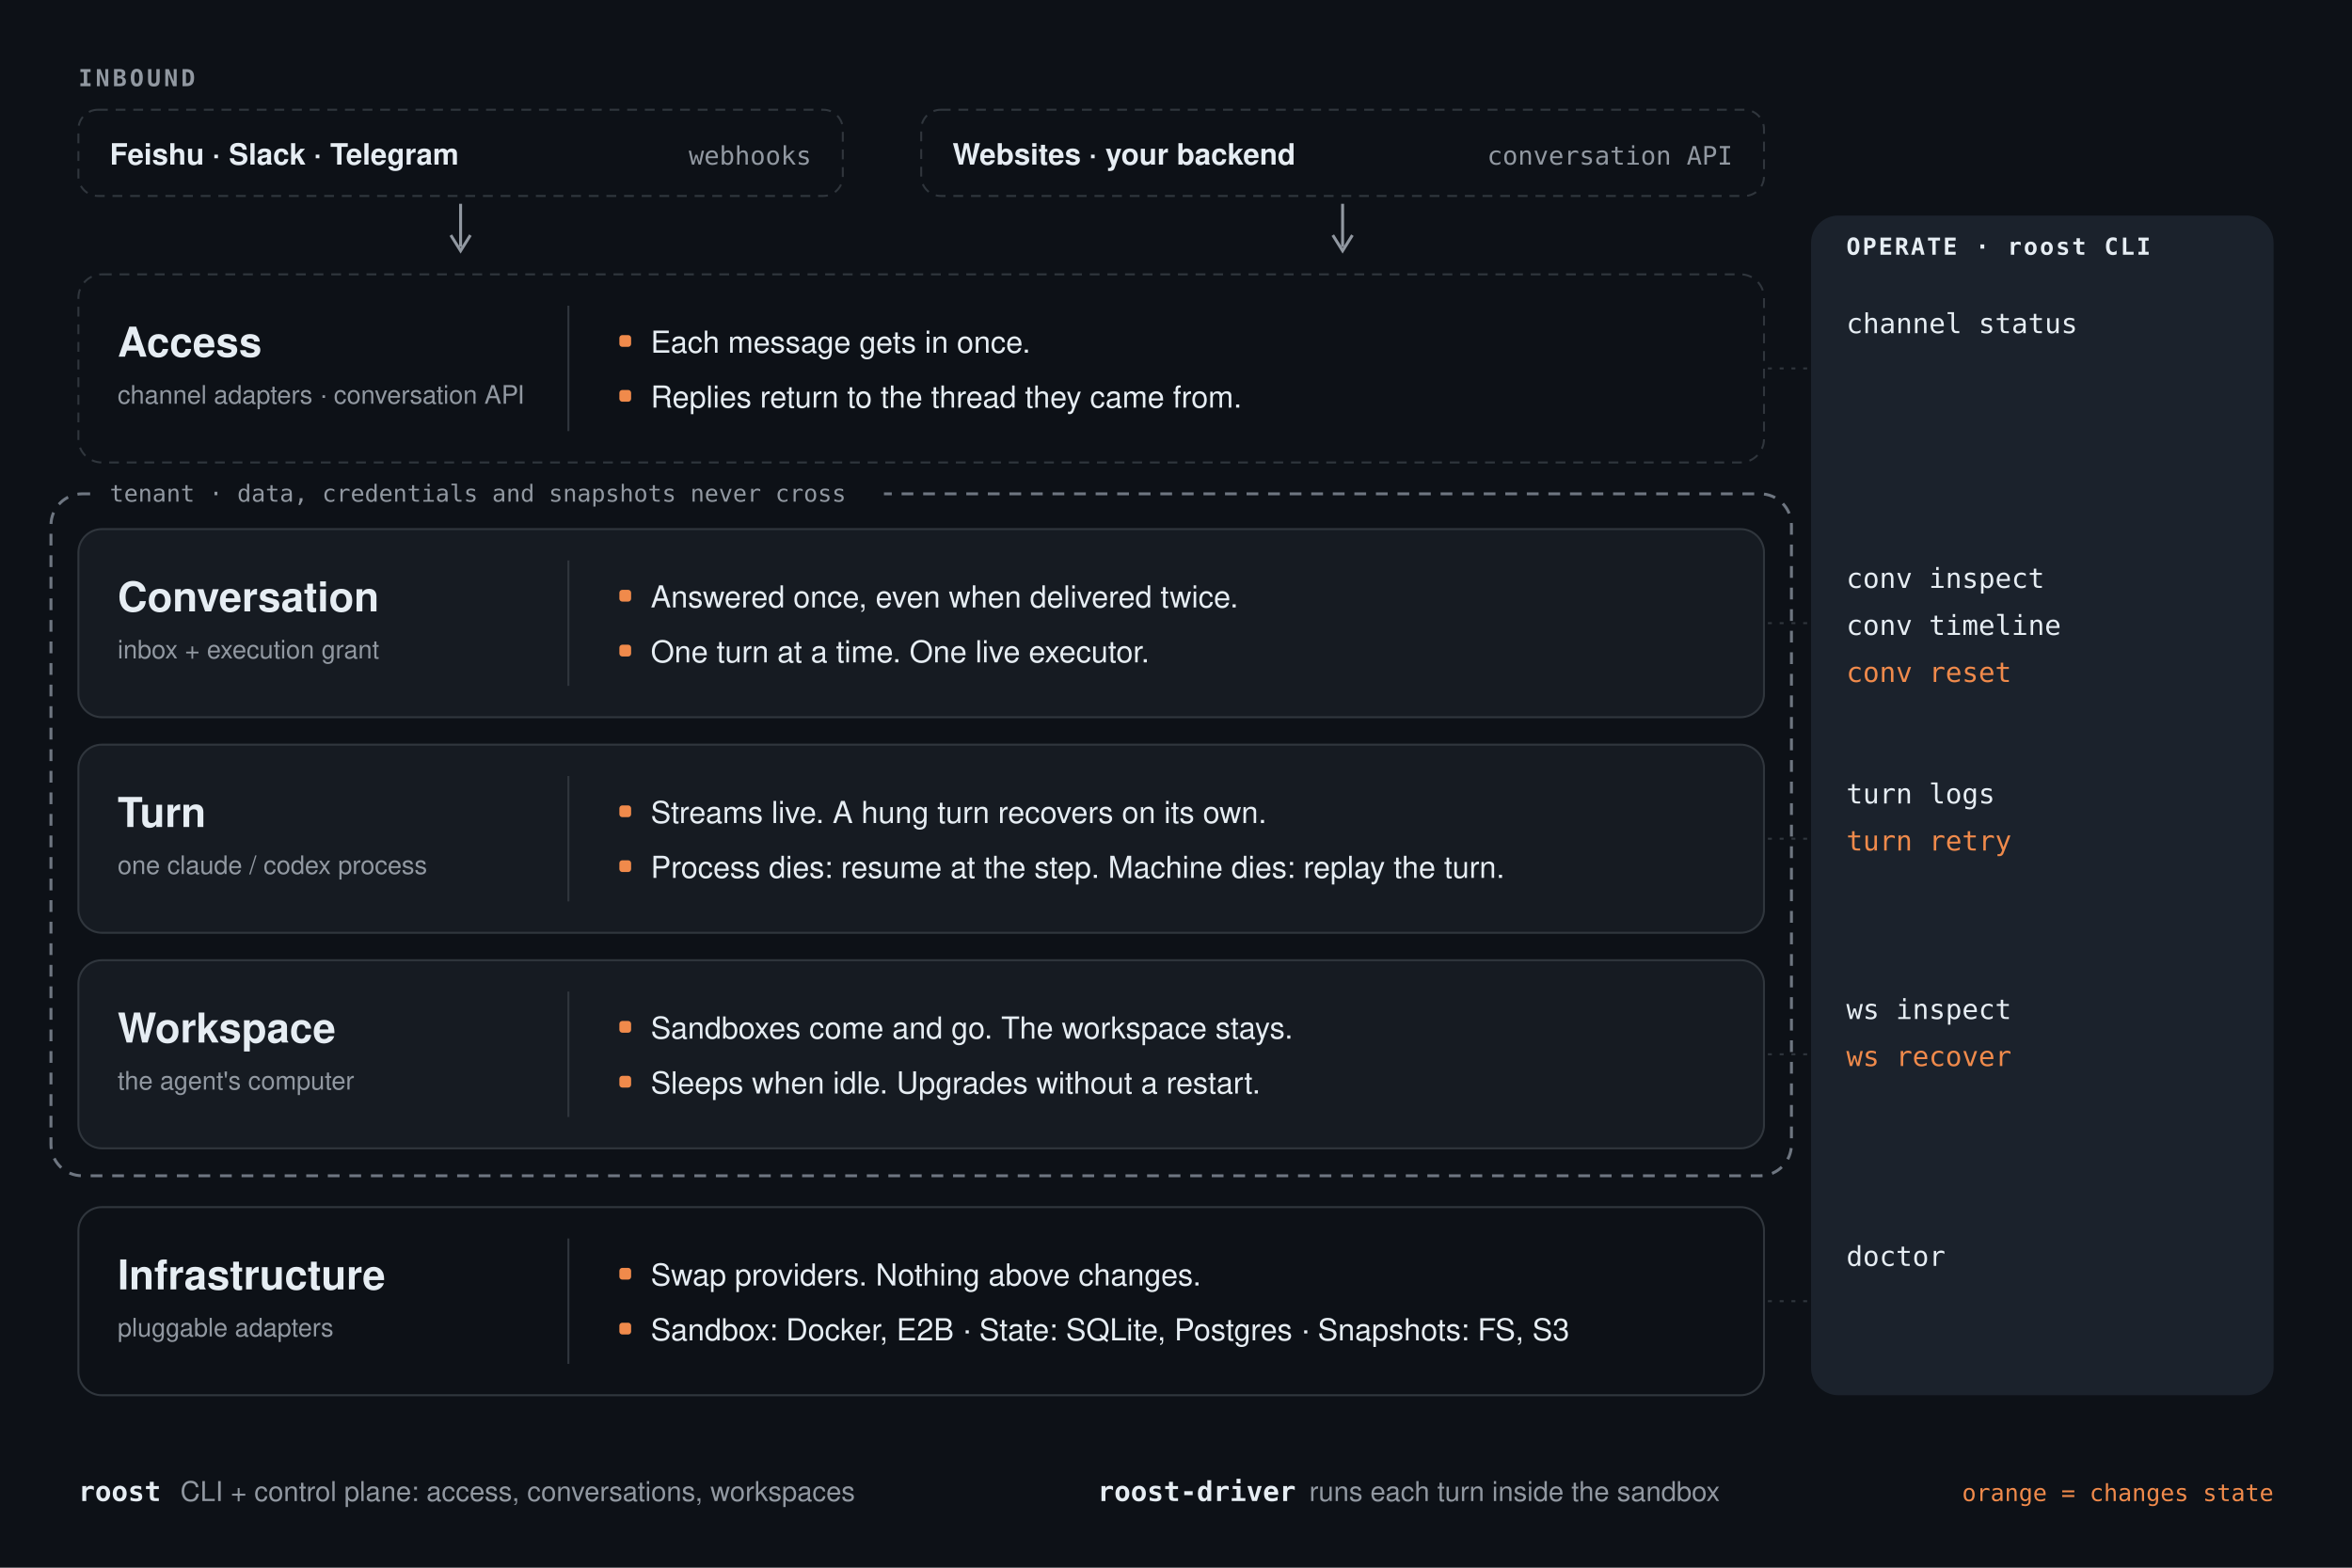
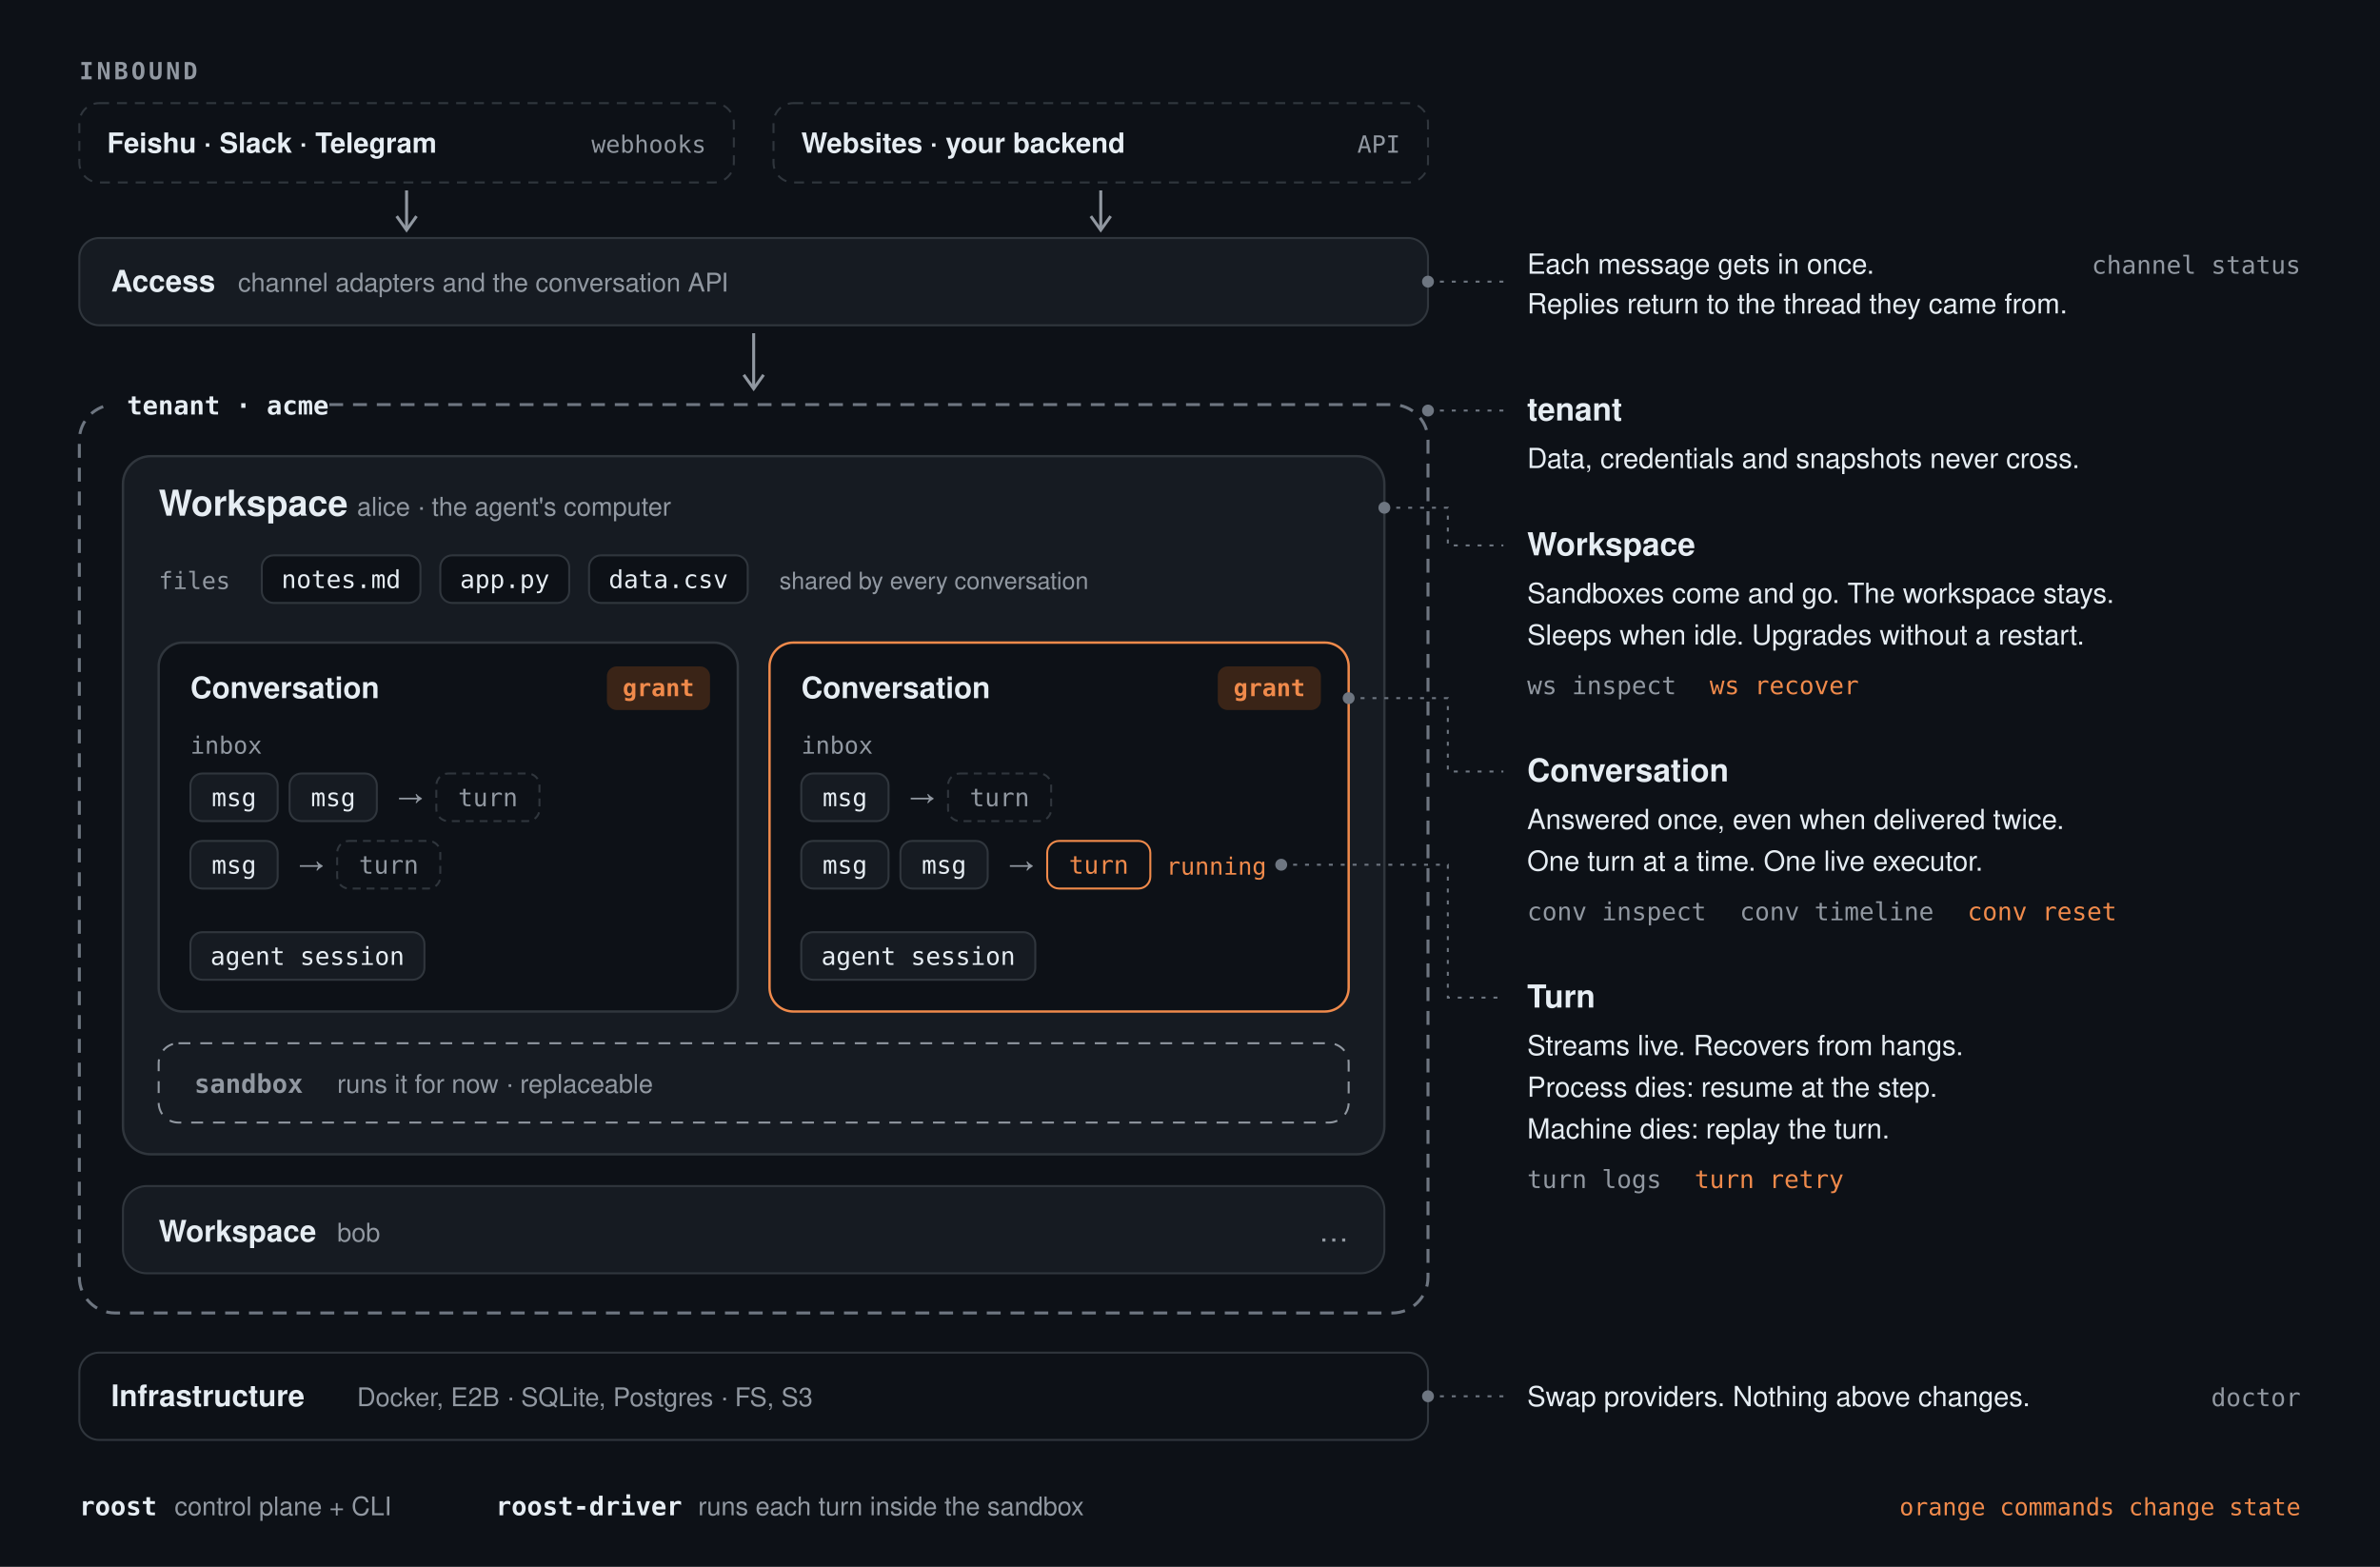
- <svg xmlns="http://www.w3.org/2000/svg" width="1200" height="800" viewBox="0 0 1200 800" role="img" aria-label="roost architecture: access, conversation, turn, workspace and infrastructure layers, with operations across all of them">
-   <rect width="1200" height="800" fill="#0D1117" />
-   <text x="40" y="44" font-family="ui-monospace, SFMono-Regular, Menlo, Consolas, monospace" font-size="12" font-weight="600" fill="#9198A1" text-anchor="start" letter-spacing="1.5">INBOUND</text>
-   <rect x="40" y="56" width="390" height="44" rx="10" fill="none" stroke="#30363D" stroke-dasharray="5 4" />
-   <text x="56" y="84" font-family="-apple-system, BlinkMacSystemFont, 'Segoe UI', Helvetica, Arial, sans-serif" font-size="15" font-weight="600" fill="#E6EDF3" text-anchor="start">Feishu · Slack · Telegram</text>
-   <text x="414" y="84" font-family="ui-monospace, SFMono-Regular, Menlo, Consolas, monospace" font-size="13" font-weight="400" fill="#9198A1" text-anchor="end">webhooks</text>
-   <path d="M235 104 V126" stroke="#9198A1" stroke-width="1.5" />
-   <path d="M230 120 L235 128 L240 120" fill="none" stroke="#9198A1" stroke-width="1.5" />
-   <rect x="470" y="56" width="430" height="44" rx="10" fill="none" stroke="#30363D" stroke-dasharray="5 4" />
-   <text x="486" y="84" font-family="-apple-system, BlinkMacSystemFont, 'Segoe UI', Helvetica, Arial, sans-serif" font-size="15" font-weight="600" fill="#E6EDF3" text-anchor="start">Websites · your backend</text>
-   <text x="884" y="84" font-family="ui-monospace, SFMono-Regular, Menlo, Consolas, monospace" font-size="13" font-weight="400" fill="#9198A1" text-anchor="end">conversation API</text>
-   <path d="M685 104 V126" stroke="#9198A1" stroke-width="1.5" />
-   <path d="M680 120 L685 128 L690 120" fill="none" stroke="#9198A1" stroke-width="1.5" />
-   <rect x="924" y="110" width="236" height="602" rx="14" fill="#1B222C" />
-   <text x="942" y="130" font-family="ui-monospace, SFMono-Regular, Menlo, Consolas, monospace" font-size="12" font-weight="600" fill="#E6EDF3" text-anchor="start" letter-spacing="1">OPERATE · roost CLI</text>
-   <rect x="26" y="252" width="888" height="348" rx="16" fill="none" stroke="#6E7681" stroke-width="1.5" stroke-dasharray="6 5" />
-   <rect x="46" y="242" width="405" height="20" fill="#0D1117" />
-   <text x="56" y="256" font-family="ui-monospace, SFMono-Regular, Menlo, Consolas, monospace" font-size="12" font-weight="500" fill="#9198A1" text-anchor="start">tenant · data, credentials and snapshots never cross</text>
-   <rect x="40" y="140" width="860" height="96" rx="12" fill="none" stroke="#30363D" stroke-dasharray="5 4" />
-   <path d="M290 156 V220" stroke="#30363D" />
-   <text x="60" y="182" font-family="-apple-system, BlinkMacSystemFont, 'Segoe UI', Helvetica, Arial, sans-serif" font-size="21" font-weight="700" fill="#E6EDF3" text-anchor="start">Access</text>
-   <text x="60" y="206" font-family="-apple-system, BlinkMacSystemFont, 'Segoe UI', Helvetica, Arial, sans-serif" font-size="13" font-weight="400" fill="#9198A1" text-anchor="start">channel adapters · conversation API</text>
-   <rect x="316" y="171" width="6" height="6" rx="1.5" fill="#F08A4B" />
-   <text x="332" y="180" font-family="-apple-system, BlinkMacSystemFont, 'Segoe UI', Helvetica, Arial, sans-serif" font-size="15.5" font-weight="500" fill="#E6EDF3" text-anchor="start">Each message gets in once.</text>
-   <rect x="316" y="199" width="6" height="6" rx="1.5" fill="#F08A4B" />
-   <text x="332" y="208" font-family="-apple-system, BlinkMacSystemFont, 'Segoe UI', Helvetica, Arial, sans-serif" font-size="15.5" font-weight="400" fill="#E6EDF3" text-anchor="start">Replies return to the thread they came from.</text>
-   <text x="942" y="170" font-family="ui-monospace, SFMono-Regular, Menlo, Consolas, monospace" font-size="14" font-weight="500" fill="#E6EDF3" text-anchor="start">channel status</text>
-   <path d="M902 188 H922" stroke="#30363D" stroke-dasharray="2 4" />
-   <rect x="40" y="270" width="860" height="96" rx="12" fill="#161B22" stroke="#30363D" />
-   <path d="M290 286 V350" stroke="#30363D" />
-   <text x="60" y="312" font-family="-apple-system, BlinkMacSystemFont, 'Segoe UI', Helvetica, Arial, sans-serif" font-size="21" font-weight="700" fill="#E6EDF3" text-anchor="start">Conversation</text>
-   <text x="60" y="336" font-family="-apple-system, BlinkMacSystemFont, 'Segoe UI', Helvetica, Arial, sans-serif" font-size="13" font-weight="400" fill="#9198A1" text-anchor="start">inbox + execution grant</text>
-   <rect x="316" y="301" width="6" height="6" rx="1.5" fill="#F08A4B" />
-   <text x="332" y="310" font-family="-apple-system, BlinkMacSystemFont, 'Segoe UI', Helvetica, Arial, sans-serif" font-size="15.5" font-weight="500" fill="#E6EDF3" text-anchor="start">Answered once, even when delivered twice.</text>
-   <rect x="316" y="329" width="6" height="6" rx="1.5" fill="#F08A4B" />
-   <text x="332" y="338" font-family="-apple-system, BlinkMacSystemFont, 'Segoe UI', Helvetica, Arial, sans-serif" font-size="15.5" font-weight="400" fill="#E6EDF3" text-anchor="start">One turn at a time. One live executor.</text>
-   <text x="942" y="300" font-family="ui-monospace, SFMono-Regular, Menlo, Consolas, monospace" font-size="14" font-weight="500" fill="#E6EDF3" text-anchor="start">conv inspect</text>
-   <text x="942" y="324" font-family="ui-monospace, SFMono-Regular, Menlo, Consolas, monospace" font-size="14" font-weight="500" fill="#E6EDF3" text-anchor="start">conv timeline</text>
-   <text x="942" y="348" font-family="ui-monospace, SFMono-Regular, Menlo, Consolas, monospace" font-size="14" font-weight="500" fill="#F08A4B" text-anchor="start">conv reset</text>
-   <path d="M902 318 H922" stroke="#30363D" stroke-dasharray="2 4" />
-   <rect x="40" y="380" width="860" height="96" rx="12" fill="#161B22" stroke="#30363D" />
-   <path d="M290 396 V460" stroke="#30363D" />
-   <text x="60" y="422" font-family="-apple-system, BlinkMacSystemFont, 'Segoe UI', Helvetica, Arial, sans-serif" font-size="21" font-weight="700" fill="#E6EDF3" text-anchor="start">Turn</text>
-   <text x="60" y="446" font-family="-apple-system, BlinkMacSystemFont, 'Segoe UI', Helvetica, Arial, sans-serif" font-size="13" font-weight="400" fill="#9198A1" text-anchor="start">one claude / codex process</text>
-   <rect x="316" y="411" width="6" height="6" rx="1.5" fill="#F08A4B" />
-   <text x="332" y="420" font-family="-apple-system, BlinkMacSystemFont, 'Segoe UI', Helvetica, Arial, sans-serif" font-size="15.5" font-weight="500" fill="#E6EDF3" text-anchor="start">Streams live. A hung turn recovers on its own.</text>
-   <rect x="316" y="439" width="6" height="6" rx="1.5" fill="#F08A4B" />
-   <text x="332" y="448" font-family="-apple-system, BlinkMacSystemFont, 'Segoe UI', Helvetica, Arial, sans-serif" font-size="15.5" font-weight="400" fill="#E6EDF3" text-anchor="start">Process dies: resume at the step. Machine dies: replay the turn.</text>
-   <text x="942" y="410" font-family="ui-monospace, SFMono-Regular, Menlo, Consolas, monospace" font-size="14" font-weight="500" fill="#E6EDF3" text-anchor="start">turn logs</text>
-   <text x="942" y="434" font-family="ui-monospace, SFMono-Regular, Menlo, Consolas, monospace" font-size="14" font-weight="500" fill="#F08A4B" text-anchor="start">turn retry</text>
-   <path d="M902 428 H922" stroke="#30363D" stroke-dasharray="2 4" />
-   <rect x="40" y="490" width="860" height="96" rx="12" fill="#161B22" stroke="#30363D" />
-   <path d="M290 506 V570" stroke="#30363D" />
-   <text x="60" y="532" font-family="-apple-system, BlinkMacSystemFont, 'Segoe UI', Helvetica, Arial, sans-serif" font-size="21" font-weight="700" fill="#E6EDF3" text-anchor="start">Workspace</text>
-   <text x="60" y="556" font-family="-apple-system, BlinkMacSystemFont, 'Segoe UI', Helvetica, Arial, sans-serif" font-size="13" font-weight="400" fill="#9198A1" text-anchor="start">the agent's computer</text>
-   <rect x="316" y="521" width="6" height="6" rx="1.5" fill="#F08A4B" />
-   <text x="332" y="530" font-family="-apple-system, BlinkMacSystemFont, 'Segoe UI', Helvetica, Arial, sans-serif" font-size="15.5" font-weight="500" fill="#E6EDF3" text-anchor="start">Sandboxes come and go. The workspace stays.</text>
-   <rect x="316" y="549" width="6" height="6" rx="1.5" fill="#F08A4B" />
-   <text x="332" y="558" font-family="-apple-system, BlinkMacSystemFont, 'Segoe UI', Helvetica, Arial, sans-serif" font-size="15.5" font-weight="400" fill="#E6EDF3" text-anchor="start">Sleeps when idle. Upgrades without a restart.</text>
-   <text x="942" y="520" font-family="ui-monospace, SFMono-Regular, Menlo, Consolas, monospace" font-size="14" font-weight="500" fill="#E6EDF3" text-anchor="start">ws inspect</text>
-   <text x="942" y="544" font-family="ui-monospace, SFMono-Regular, Menlo, Consolas, monospace" font-size="14" font-weight="500" fill="#F08A4B" text-anchor="start">ws recover</text>
-   <path d="M902 538 H922" stroke="#30363D" stroke-dasharray="2 4" />
-   <rect x="40" y="616" width="860" height="96" rx="12" fill="none" stroke="#30363D" />
-   <path d="M290 632 V696" stroke="#30363D" />
-   <text x="60" y="658" font-family="-apple-system, BlinkMacSystemFont, 'Segoe UI', Helvetica, Arial, sans-serif" font-size="21" font-weight="700" fill="#E6EDF3" text-anchor="start">Infrastructure</text>
-   <text x="60" y="682" font-family="-apple-system, BlinkMacSystemFont, 'Segoe UI', Helvetica, Arial, sans-serif" font-size="13" font-weight="400" fill="#9198A1" text-anchor="start">pluggable adapters</text>
-   <rect x="316" y="647" width="6" height="6" rx="1.5" fill="#F08A4B" />
-   <text x="332" y="656" font-family="-apple-system, BlinkMacSystemFont, 'Segoe UI', Helvetica, Arial, sans-serif" font-size="15.5" font-weight="500" fill="#E6EDF3" text-anchor="start">Swap providers. Nothing above changes.</text>
-   <rect x="316" y="675" width="6" height="6" rx="1.5" fill="#F08A4B" />
-   <text x="332" y="684" font-family="-apple-system, BlinkMacSystemFont, 'Segoe UI', Helvetica, Arial, sans-serif" font-size="15.5" font-weight="400" fill="#E6EDF3" text-anchor="start">Sandbox: Docker, E2B · State: SQLite, Postgres · Snapshots: FS, S3</text>
-   <text x="942" y="646" font-family="ui-monospace, SFMono-Regular, Menlo, Consolas, monospace" font-size="14" font-weight="500" fill="#E6EDF3" text-anchor="start">doctor</text>
-   <path d="M902 664 H922" stroke="#30363D" stroke-dasharray="2 4" />
-   <text x="40" y="766" font-family="ui-monospace, SFMono-Regular, Menlo, Consolas, monospace" font-size="14" font-weight="600" fill="#E6EDF3" text-anchor="start">roost</text>
-   <text x="92" y="766" font-family="-apple-system, BlinkMacSystemFont, 'Segoe UI', Helvetica, Arial, sans-serif" font-size="14" font-weight="400" fill="#9198A1" text-anchor="start">CLI + control plane: access, conversations, workspaces</text>
-   <text x="560" y="766" font-family="ui-monospace, SFMono-Regular, Menlo, Consolas, monospace" font-size="14" font-weight="600" fill="#E6EDF3" text-anchor="start">roost-driver</text>
-   <text x="668" y="766" font-family="-apple-system, BlinkMacSystemFont, 'Segoe UI', Helvetica, Arial, sans-serif" font-size="14" font-weight="400" fill="#9198A1" text-anchor="start">runs each turn inside the sandbox</text>
-   <text x="1160" y="766" font-family="ui-monospace, SFMono-Regular, Menlo, Consolas, monospace" font-size="12" font-weight="400" fill="#F08A4B" text-anchor="end">orange = changes state</text>
+ <svg xmlns="http://www.w3.org/2000/svg" width="1200" height="790" viewBox="0 0 1200 790" role="img" aria-label="roost: a tenant contains workspaces, a workspace contains conversations that share its files, a conversation runs one turn at a time; each level lists its guarantees and operator commands">
+   <rect x="0" y="0" width="1200" height="790" rx="0" fill="#0D1117" />
+   <text x="40" y="40" font-family="ui-monospace, SFMono-Regular, Menlo, Consolas, monospace" font-size="12" font-weight="600" fill="#9198A1" text-anchor="start" letter-spacing="1.5">INBOUND</text>
+   <rect x="40" y="52" width="330" height="40" rx="10" fill="none" stroke="#30363D" stroke-width="1" stroke-dasharray="5 4" />
+   <text x="54" y="77" font-family="-apple-system, BlinkMacSystemFont, 'Segoe UI', Helvetica, Arial, sans-serif" font-size="14" font-weight="600" fill="#E6EDF3" text-anchor="start">Feishu · Slack · Telegram</text>
+   <text x="356" y="77" font-family="ui-monospace, SFMono-Regular, Menlo, Consolas, monospace" font-size="12" font-weight="400" fill="#9198A1" text-anchor="end">webhooks</text>
+   <path d="M205 96 V116" stroke="#9198A1" stroke-width="1.5" />
+   <path d="M200 109 L205 116 L210 109" fill="none" stroke="#9198A1" stroke-width="1.5" />
+   <rect x="390" y="52" width="330" height="40" rx="10" fill="none" stroke="#30363D" stroke-width="1" stroke-dasharray="5 4" />
+   <text x="404" y="77" font-family="-apple-system, BlinkMacSystemFont, 'Segoe UI', Helvetica, Arial, sans-serif" font-size="14" font-weight="600" fill="#E6EDF3" text-anchor="start">Websites · your backend</text>
+   <text x="706" y="77" font-family="ui-monospace, SFMono-Regular, Menlo, Consolas, monospace" font-size="12" font-weight="400" fill="#9198A1" text-anchor="end">API</text>
+   <path d="M555 96 V116" stroke="#9198A1" stroke-width="1.5" />
+   <path d="M550 109 L555 116 L560 109" fill="none" stroke="#9198A1" stroke-width="1.5" />
+   <rect x="40" y="120" width="680" height="44" rx="10" fill="#161B22" stroke="#30363D" stroke-width="1" />
+   <text x="56" y="147" font-family="-apple-system, BlinkMacSystemFont, 'Segoe UI', Helvetica, Arial, sans-serif" font-size="15" font-weight="700" fill="#E6EDF3" text-anchor="start">Access</text>
+   <text x="120" y="147" font-family="-apple-system, BlinkMacSystemFont, 'Segoe UI', Helvetica, Arial, sans-serif" font-size="13" font-weight="400" fill="#9198A1" text-anchor="start">channel adapters and the conversation API</text>
+   <text x="770" y="138" font-family="-apple-system, BlinkMacSystemFont, 'Segoe UI', Helvetica, Arial, sans-serif" font-size="14" font-weight="500" fill="#E6EDF3" text-anchor="start">Each message gets in once.</text>
+   <text x="770" y="158" font-family="-apple-system, BlinkMacSystemFont, 'Segoe UI', Helvetica, Arial, sans-serif" font-size="14" font-weight="400" fill="#E6EDF3" text-anchor="start">Replies return to the thread they came from.</text>
+   <text x="1160" y="138" font-family="ui-monospace, SFMono-Regular, Menlo, Consolas, monospace" font-size="12.5" font-weight="500" fill="#9198A1" text-anchor="end">channel status</text>
+   <path d="M720 142 H758" stroke="#6E7681" stroke-dasharray="2 4" />
+   <circle cx="720" cy="142" r="3" fill="#6E7681" />
+   <path d="M380 168 V196" stroke="#9198A1" stroke-width="1.5" />
+   <path d="M375 189 L380 196 L385 189" fill="none" stroke="#9198A1" stroke-width="1.5" />
+   <rect x="40" y="204" width="680" height="458" rx="18" fill="none" stroke="#6E7681" stroke-width="1.5" stroke-dasharray="7 5" />
+   <rect x="56" y="193" width="110" height="22" rx="4" fill="#0D1117" />
+   <text x="64" y="209" font-family="ui-monospace, SFMono-Regular, Menlo, Consolas, monospace" font-size="13" font-weight="600" fill="#E6EDF3" text-anchor="start">tenant · acme</text>
+   <rect x="62" y="230" width="636" height="352" rx="14" fill="#161B22" stroke="#30363D" stroke-width="1.2" />
+   <text x="80" y="260" font-family="-apple-system, BlinkMacSystemFont, 'Segoe UI', Helvetica, Arial, sans-serif" font-size="18" font-weight="700" fill="#E6EDF3" text-anchor="start">Workspace</text>
+   <text x="180" y="260" font-family="-apple-system, BlinkMacSystemFont, 'Segoe UI', Helvetica, Arial, sans-serif" font-size="13" font-weight="400" fill="#9198A1" text-anchor="start">alice · the agent's computer</text>
+   <text x="80" y="297" font-family="ui-monospace, SFMono-Regular, Menlo, Consolas, monospace" font-size="12" font-weight="400" fill="#9198A1" text-anchor="start">files</text>
+   <rect x="132" y="280" width="80" height="24" rx="6" fill="#0D1117" stroke="#30363D" stroke-width="1" />
+   <text x="172.0" y="296.5" font-family="ui-monospace, SFMono-Regular, Menlo, Consolas, monospace" font-size="12.5" font-weight="500" fill="#E6EDF3" text-anchor="middle">notes.md</text>
+   <rect x="222" y="280" width="65" height="24" rx="6" fill="#0D1117" stroke="#30363D" stroke-width="1" />
+   <text x="254.5" y="296.5" font-family="ui-monospace, SFMono-Regular, Menlo, Consolas, monospace" font-size="12.5" font-weight="500" fill="#E6EDF3" text-anchor="middle">app.py</text>
+   <rect x="297" y="280" width="80" height="24" rx="6" fill="#0D1117" stroke="#30363D" stroke-width="1" />
+   <text x="337.0" y="296.5" font-family="ui-monospace, SFMono-Regular, Menlo, Consolas, monospace" font-size="12.5" font-weight="500" fill="#E6EDF3" text-anchor="middle">data.csv</text>
+   <text x="393" y="297" font-family="-apple-system, BlinkMacSystemFont, 'Segoe UI', Helvetica, Arial, sans-serif" font-size="12" font-weight="400" fill="#9198A1" text-anchor="start">shared by every conversation</text>
+   <rect x="80" y="324" width="292" height="186" rx="12" fill="#0D1117" stroke="#30363D" stroke-width="1.2" />
+   <text x="96" y="352" font-family="-apple-system, BlinkMacSystemFont, 'Segoe UI', Helvetica, Arial, sans-serif" font-size="15" font-weight="700" fill="#E6EDF3" text-anchor="start">Conversation</text>
+   <rect x="306" y="336" width="52" height="22" rx="5" fill="#3A2417" />
+   <text x="332.0" y="351" font-family="ui-monospace, SFMono-Regular, Menlo, Consolas, monospace" font-size="12" font-weight="600" fill="#F08A4B" text-anchor="middle">grant</text>
+   <text x="96" y="380" font-family="ui-monospace, SFMono-Regular, Menlo, Consolas, monospace" font-size="12" font-weight="400" fill="#9198A1" text-anchor="start">inbox</text>
+   <rect x="96" y="390" width="44" height="24" rx="6" fill="#161B22" stroke="#30363D" stroke-width="1" />
+   <text x="118.0" y="406.5" font-family="ui-monospace, SFMono-Regular, Menlo, Consolas, monospace" font-size="12.5" font-weight="500" fill="#E6EDF3" text-anchor="middle">msg</text>
+   <rect x="146" y="390" width="44" height="24" rx="6" fill="#161B22" stroke="#30363D" stroke-width="1" />
+   <text x="168.0" y="406.5" font-family="ui-monospace, SFMono-Regular, Menlo, Consolas, monospace" font-size="12.5" font-weight="500" fill="#E6EDF3" text-anchor="middle">msg</text>
+   <text x="200" y="407" font-family="-apple-system, BlinkMacSystemFont, 'Segoe UI', Helvetica, Arial, sans-serif" font-size="14" font-weight="400" fill="#9198A1" text-anchor="start">→</text>
+   <rect x="220" y="390" width="52" height="24" rx="6" fill="#0D1117" stroke="#30363D" stroke-width="1" stroke-dasharray="4 3" />
+   <text x="246.0" y="406.5" font-family="ui-monospace, SFMono-Regular, Menlo, Consolas, monospace" font-size="12.5" font-weight="500" fill="#9198A1" text-anchor="middle">turn</text>
+   <rect x="96" y="424" width="44" height="24" rx="6" fill="#161B22" stroke="#30363D" stroke-width="1" />
+   <text x="118.0" y="440.5" font-family="ui-monospace, SFMono-Regular, Menlo, Consolas, monospace" font-size="12.5" font-weight="500" fill="#E6EDF3" text-anchor="middle">msg</text>
+   <text x="150" y="441" font-family="-apple-system, BlinkMacSystemFont, 'Segoe UI', Helvetica, Arial, sans-serif" font-size="14" font-weight="400" fill="#9198A1" text-anchor="start">→</text>
+   <rect x="170" y="424" width="52" height="24" rx="6" fill="#0D1117" stroke="#30363D" stroke-width="1" stroke-dasharray="4 3" />
+   <text x="196.0" y="440.5" font-family="ui-monospace, SFMono-Regular, Menlo, Consolas, monospace" font-size="12.5" font-weight="500" fill="#9198A1" text-anchor="middle">turn</text>
+   <rect x="96" y="470" width="118" height="24" rx="6" fill="#161B22" stroke="#30363D" stroke-width="1" />
+   <text x="155.0" y="486.5" font-family="ui-monospace, SFMono-Regular, Menlo, Consolas, monospace" font-size="12.5" font-weight="500" fill="#E6EDF3" text-anchor="middle">agent session</text>
+   <rect x="388" y="324" width="292" height="186" rx="12" fill="#0D1117" stroke="#F08A4B" stroke-width="1.2" />
+   <text x="404" y="352" font-family="-apple-system, BlinkMacSystemFont, 'Segoe UI', Helvetica, Arial, sans-serif" font-size="15" font-weight="700" fill="#E6EDF3" text-anchor="start">Conversation</text>
+   <rect x="614" y="336" width="52" height="22" rx="5" fill="#3A2417" />
+   <text x="640.0" y="351" font-family="ui-monospace, SFMono-Regular, Menlo, Consolas, monospace" font-size="12" font-weight="600" fill="#F08A4B" text-anchor="middle">grant</text>
+   <text x="404" y="380" font-family="ui-monospace, SFMono-Regular, Menlo, Consolas, monospace" font-size="12" font-weight="400" fill="#9198A1" text-anchor="start">inbox</text>
+   <rect x="404" y="390" width="44" height="24" rx="6" fill="#161B22" stroke="#30363D" stroke-width="1" />
+   <text x="426.0" y="406.5" font-family="ui-monospace, SFMono-Regular, Menlo, Consolas, monospace" font-size="12.5" font-weight="500" fill="#E6EDF3" text-anchor="middle">msg</text>
+   <text x="458" y="407" font-family="-apple-system, BlinkMacSystemFont, 'Segoe UI', Helvetica, Arial, sans-serif" font-size="14" font-weight="400" fill="#9198A1" text-anchor="start">→</text>
+   <rect x="478" y="390" width="52" height="24" rx="6" fill="#0D1117" stroke="#30363D" stroke-width="1" stroke-dasharray="4 3" />
+   <text x="504.0" y="406.5" font-family="ui-monospace, SFMono-Regular, Menlo, Consolas, monospace" font-size="12.5" font-weight="500" fill="#9198A1" text-anchor="middle">turn</text>
+   <rect x="404" y="424" width="44" height="24" rx="6" fill="#161B22" stroke="#30363D" stroke-width="1" />
+   <text x="426.0" y="440.5" font-family="ui-monospace, SFMono-Regular, Menlo, Consolas, monospace" font-size="12.5" font-weight="500" fill="#E6EDF3" text-anchor="middle">msg</text>
+   <rect x="454" y="424" width="44" height="24" rx="6" fill="#161B22" stroke="#30363D" stroke-width="1" />
+   <text x="476.0" y="440.5" font-family="ui-monospace, SFMono-Regular, Menlo, Consolas, monospace" font-size="12.5" font-weight="500" fill="#E6EDF3" text-anchor="middle">msg</text>
+   <text x="508" y="441" font-family="-apple-system, BlinkMacSystemFont, 'Segoe UI', Helvetica, Arial, sans-serif" font-size="14" font-weight="400" fill="#9198A1" text-anchor="start">→</text>
+   <rect x="528" y="424" width="52" height="24" rx="6" fill="#0D1117" stroke="#F08A4B" stroke-width="1" />
+   <text x="554.0" y="440.5" font-family="ui-monospace, SFMono-Regular, Menlo, Consolas, monospace" font-size="12.5" font-weight="500" fill="#F08A4B" text-anchor="middle">turn</text>
+   <text x="588" y="441" font-family="ui-monospace, SFMono-Regular, Menlo, Consolas, monospace" font-size="12" font-weight="400" fill="#F08A4B" text-anchor="start">running</text>
+   <rect x="404" y="470" width="118" height="24" rx="6" fill="#161B22" stroke="#30363D" stroke-width="1" />
+   <text x="463.0" y="486.5" font-family="ui-monospace, SFMono-Regular, Menlo, Consolas, monospace" font-size="12.5" font-weight="500" fill="#E6EDF3" text-anchor="middle">agent session</text>
+   <rect x="80" y="526" width="600" height="40" rx="10" fill="none" stroke="#9198A1" stroke-width="1" stroke-dasharray="6 5" />
+   <text x="98" y="551" font-family="ui-monospace, SFMono-Regular, Menlo, Consolas, monospace" font-size="13" font-weight="600" fill="#9198A1" text-anchor="start">sandbox</text>
+   <text x="170" y="551" font-family="-apple-system, BlinkMacSystemFont, 'Segoe UI', Helvetica, Arial, sans-serif" font-size="13" font-weight="400" fill="#9198A1" text-anchor="start">runs it for now · replaceable</text>
+   <rect x="62" y="598" width="636" height="44" rx="12" fill="#161B22" stroke="#30363D" stroke-width="1" />
+   <text x="80" y="626" font-family="-apple-system, BlinkMacSystemFont, 'Segoe UI', Helvetica, Arial, sans-serif" font-size="15" font-weight="700" fill="#E6EDF3" text-anchor="start">Workspace</text>
+   <text x="170" y="626" font-family="-apple-system, BlinkMacSystemFont, 'Segoe UI', Helvetica, Arial, sans-serif" font-size="13" font-weight="400" fill="#9198A1" text-anchor="start">bob</text>
+   <text x="680" y="626" font-family="-apple-system, BlinkMacSystemFont, 'Segoe UI', Helvetica, Arial, sans-serif" font-size="15" font-weight="400" fill="#9198A1" text-anchor="end">…</text>
+   <rect x="40" y="682" width="680" height="44" rx="10" fill="none" stroke="#30363D" stroke-width="1" />
+   <text x="56" y="709" font-family="-apple-system, BlinkMacSystemFont, 'Segoe UI', Helvetica, Arial, sans-serif" font-size="15" font-weight="700" fill="#E6EDF3" text-anchor="start">Infrastructure</text>
+   <text x="180" y="709" font-family="-apple-system, BlinkMacSystemFont, 'Segoe UI', Helvetica, Arial, sans-serif" font-size="13" font-weight="400" fill="#9198A1" text-anchor="start">Docker, E2B · SQLite, Postgres · FS, S3</text>
+   <text x="770" y="709" font-family="-apple-system, BlinkMacSystemFont, 'Segoe UI', Helvetica, Arial, sans-serif" font-size="14" font-weight="500" fill="#E6EDF3" text-anchor="start">Swap providers. Nothing above changes.</text>
+   <text x="1160" y="709" font-family="ui-monospace, SFMono-Regular, Menlo, Consolas, monospace" font-size="12.5" font-weight="500" fill="#9198A1" text-anchor="end">doctor</text>
+   <path d="M720 704 H758" stroke="#6E7681" stroke-dasharray="2 4" />
+   <circle cx="720" cy="704" r="3" fill="#6E7681" />
+   <text x="770" y="212" font-family="-apple-system, BlinkMacSystemFont, 'Segoe UI', Helvetica, Arial, sans-serif" font-size="16" font-weight="700" fill="#E6EDF3" text-anchor="start">tenant</text>
+   <text x="770" y="236" font-family="-apple-system, BlinkMacSystemFont, 'Segoe UI', Helvetica, Arial, sans-serif" font-size="14" font-weight="500" fill="#E6EDF3" text-anchor="start">Data, credentials and snapshots never cross.</text>
+   <path d="M720 207 H730 V207 H758" fill="none" stroke="#6E7681" stroke-dasharray="2 4" />
+   <circle cx="720" cy="207" r="3" fill="#6E7681" />
+   <text x="770" y="280" font-family="-apple-system, BlinkMacSystemFont, 'Segoe UI', Helvetica, Arial, sans-serif" font-size="16" font-weight="700" fill="#E6EDF3" text-anchor="start">Workspace</text>
+   <text x="770" y="304" font-family="-apple-system, BlinkMacSystemFont, 'Segoe UI', Helvetica, Arial, sans-serif" font-size="14" font-weight="500" fill="#E6EDF3" text-anchor="start">Sandboxes come and go. The workspace stays.</text>
+   <text x="770" y="325" font-family="-apple-system, BlinkMacSystemFont, 'Segoe UI', Helvetica, Arial, sans-serif" font-size="14" font-weight="400" fill="#E6EDF3" text-anchor="start">Sleeps when idle. Upgrades without a restart.</text>
+   <text x="770" y="350" font-family="ui-monospace, SFMono-Regular, Menlo, Consolas, monospace" font-size="12.5" font-weight="500" fill="#9198A1" text-anchor="start">ws inspect</text>
+   <text x="862.0" y="350" font-family="ui-monospace, SFMono-Regular, Menlo, Consolas, monospace" font-size="12.5" font-weight="500" fill="#F08A4B" text-anchor="start">ws recover</text>
+   <path d="M698 256 H730 V275 H758" fill="none" stroke="#6E7681" stroke-dasharray="2 4" />
+   <circle cx="698" cy="256" r="3" fill="#6E7681" />
+   <text x="770" y="394" font-family="-apple-system, BlinkMacSystemFont, 'Segoe UI', Helvetica, Arial, sans-serif" font-size="16" font-weight="700" fill="#E6EDF3" text-anchor="start">Conversation</text>
+   <text x="770" y="418" font-family="-apple-system, BlinkMacSystemFont, 'Segoe UI', Helvetica, Arial, sans-serif" font-size="14" font-weight="500" fill="#E6EDF3" text-anchor="start">Answered once, even when delivered twice.</text>
+   <text x="770" y="439" font-family="-apple-system, BlinkMacSystemFont, 'Segoe UI', Helvetica, Arial, sans-serif" font-size="14" font-weight="400" fill="#E6EDF3" text-anchor="start">One turn at a time. One live executor.</text>
+   <text x="770" y="464" font-family="ui-monospace, SFMono-Regular, Menlo, Consolas, monospace" font-size="12.5" font-weight="500" fill="#9198A1" text-anchor="start">conv inspect</text>
+   <text x="877.2" y="464" font-family="ui-monospace, SFMono-Regular, Menlo, Consolas, monospace" font-size="12.5" font-weight="500" fill="#9198A1" text-anchor="start">conv timeline</text>
+   <text x="992.0" y="464" font-family="ui-monospace, SFMono-Regular, Menlo, Consolas, monospace" font-size="12.5" font-weight="500" fill="#F08A4B" text-anchor="start">conv reset</text>
+   <path d="M680 352 H730 V389 H758" fill="none" stroke="#6E7681" stroke-dasharray="2 4" />
+   <circle cx="680" cy="352" r="3" fill="#6E7681" />
+   <text x="770" y="508" font-family="-apple-system, BlinkMacSystemFont, 'Segoe UI', Helvetica, Arial, sans-serif" font-size="16" font-weight="700" fill="#E6EDF3" text-anchor="start">Turn</text>
+   <text x="770" y="532" font-family="-apple-system, BlinkMacSystemFont, 'Segoe UI', Helvetica, Arial, sans-serif" font-size="14" font-weight="500" fill="#E6EDF3" text-anchor="start">Streams live. Recovers from hangs.</text>
+   <text x="770" y="553" font-family="-apple-system, BlinkMacSystemFont, 'Segoe UI', Helvetica, Arial, sans-serif" font-size="14" font-weight="400" fill="#E6EDF3" text-anchor="start">Process dies: resume at the step.</text>
+   <text x="770" y="574" font-family="-apple-system, BlinkMacSystemFont, 'Segoe UI', Helvetica, Arial, sans-serif" font-size="14" font-weight="400" fill="#E6EDF3" text-anchor="start">Machine dies: replay the turn.</text>
+   <text x="770" y="599" font-family="ui-monospace, SFMono-Regular, Menlo, Consolas, monospace" font-size="12.5" font-weight="500" fill="#9198A1" text-anchor="start">turn logs</text>
+   <text x="854.4" y="599" font-family="ui-monospace, SFMono-Regular, Menlo, Consolas, monospace" font-size="12.5" font-weight="500" fill="#F08A4B" text-anchor="start">turn retry</text>
+   <path d="M646 436 H730 V503 H758" fill="none" stroke="#6E7681" stroke-dasharray="2 4" />
+   <circle cx="646" cy="436" r="3" fill="#6E7681" />
+   <text x="40" y="764" font-family="ui-monospace, SFMono-Regular, Menlo, Consolas, monospace" font-size="13" font-weight="600" fill="#E6EDF3" text-anchor="start">roost</text>
+   <text x="88" y="764" font-family="-apple-system, BlinkMacSystemFont, 'Segoe UI', Helvetica, Arial, sans-serif" font-size="13" font-weight="400" fill="#9198A1" text-anchor="start">control plane + CLI</text>
+   <text x="250" y="764" font-family="ui-monospace, SFMono-Regular, Menlo, Consolas, monospace" font-size="13" font-weight="600" fill="#E6EDF3" text-anchor="start">roost-driver</text>
+   <text x="352" y="764" font-family="-apple-system, BlinkMacSystemFont, 'Segoe UI', Helvetica, Arial, sans-serif" font-size="13" font-weight="400" fill="#9198A1" text-anchor="start">runs each turn inside the sandbox</text>
+   <text x="1160" y="764" font-family="ui-monospace, SFMono-Regular, Menlo, Consolas, monospace" font-size="12" font-weight="400" fill="#F08A4B" text-anchor="end">orange commands change state</text>
</svg>
